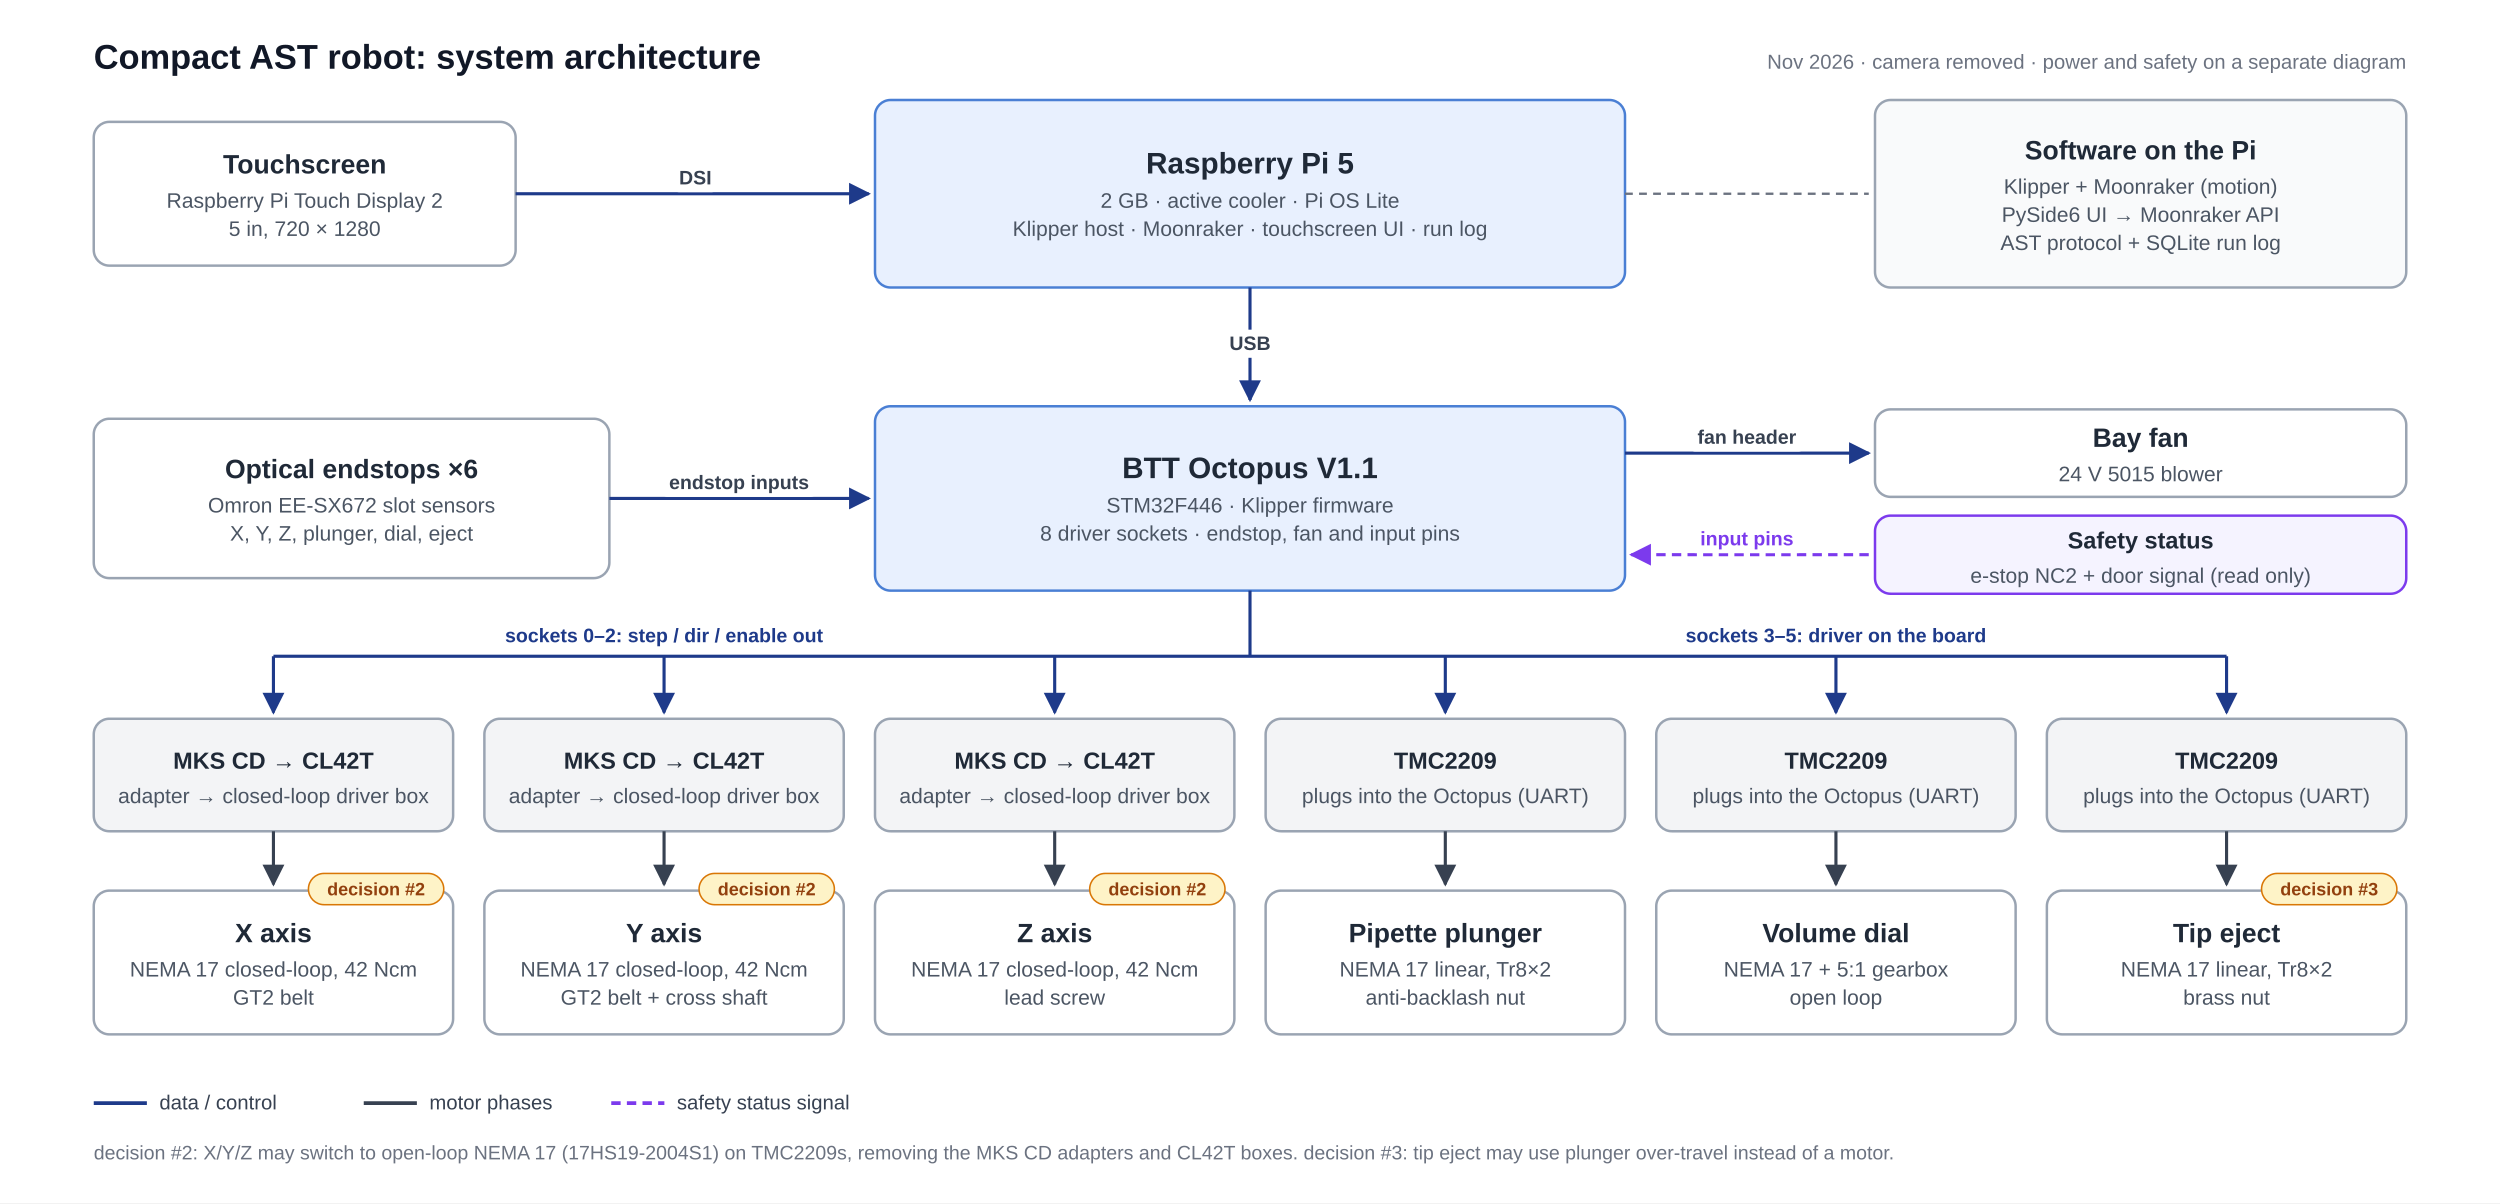
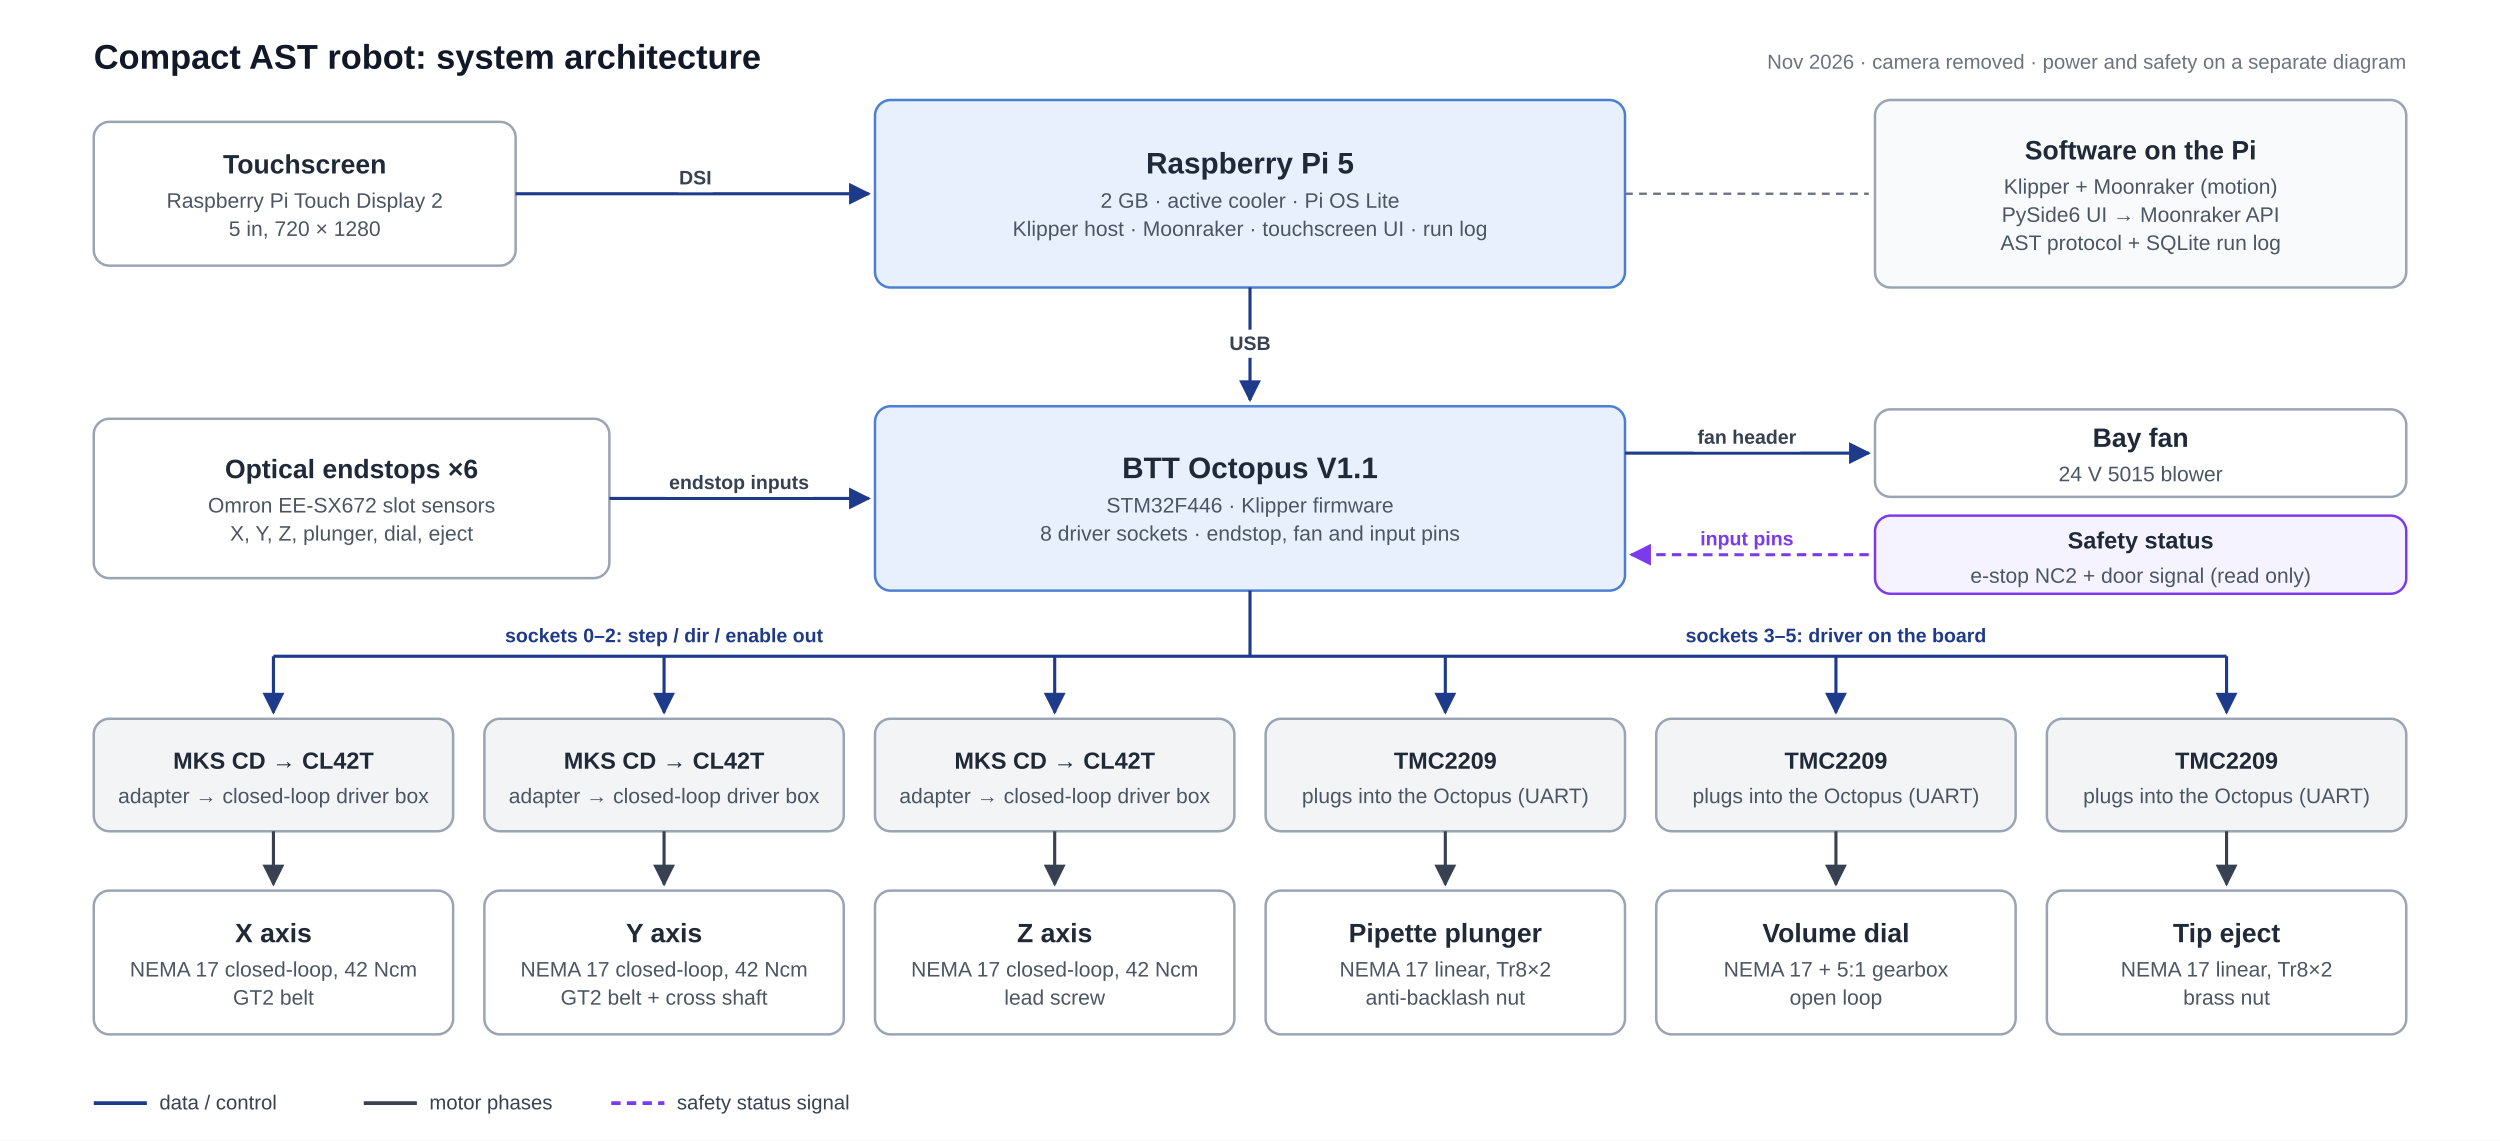
- <svg xmlns="http://www.w3.org/2000/svg" viewBox="0 0 1600 770" width="1600" height="770" font-family="Arial, Helvetica, sans-serif">
+ <svg xmlns="http://www.w3.org/2000/svg" viewBox="0 0 1600 730" width="1600" height="730" font-family="Arial, Helvetica, sans-serif">
  <defs>
    <marker id="a1e3a8a" viewBox="0 0 10 10" refX="9" refY="5" markerWidth="7" markerHeight="7" orient="auto-start-reverse">
      <path d="M0,0 L10,5 L0,10 z" fill="#1e3a8a" />
    </marker>
    <marker id="ac62828" viewBox="0 0 10 10" refX="9" refY="5" markerWidth="7" markerHeight="7" orient="auto-start-reverse">
      <path d="M0,0 L10,5 L0,10 z" fill="#c62828" />
    </marker>
    <marker id="ae07b00" viewBox="0 0 10 10" refX="9" refY="5" markerWidth="7" markerHeight="7" orient="auto-start-reverse">
      <path d="M0,0 L10,5 L0,10 z" fill="#e07b00" />
    </marker>
    <marker id="a7c3aed" viewBox="0 0 10 10" refX="9" refY="5" markerWidth="7" markerHeight="7" orient="auto-start-reverse">
      <path d="M0,0 L10,5 L0,10 z" fill="#7c3aed" />
    </marker>
    <marker id="a374151" viewBox="0 0 10 10" refX="9" refY="5" markerWidth="7" markerHeight="7" orient="auto-start-reverse">
      <path d="M0,0 L10,5 L0,10 z" fill="#374151" />
    </marker>
    <marker id="a6b7280" viewBox="0 0 10 10" refX="9" refY="5" markerWidth="7" markerHeight="7" orient="auto-start-reverse">
      <path d="M0,0 L10,5 L0,10 z" fill="#6b7280" />
    </marker>
  </defs>
-   <rect width="1600" height="770" fill="#ffffff" />
+   <rect width="1600" height="730" fill="#ffffff" />
  <text x="60" y="44" font-size="22" font-weight="700" fill="#111827">Compact AST robot: system architecture</text>
  <text x="1540" y="44" text-anchor="end" font-size="13" fill="#6b7280">Nov 2026 · camera removed · power and safety on a separate diagram</text>
  <rect x="60" y="78" width="270" height="92" rx="10" fill="#ffffff" stroke="#9aa4b2" stroke-width="1.6" />
  <text x="195.0" y="111.0" text-anchor="middle" font-size="17" font-weight="700" fill="#1f2937">Touchscreen</text>
  <text x="195.0" y="133.0" text-anchor="middle" font-size="13.5" fill="#4b5563">Raspberry Pi Touch Display 2</text>
  <text x="195.0" y="151.0" text-anchor="middle" font-size="13.5" fill="#4b5563">5 in, 720 × 1280</text>
  <rect x="560" y="64" width="480" height="120" rx="10" fill="#e8f0fe" stroke="#4a7fd4" stroke-width="1.6" />
  <text x="800.0" y="111.0" text-anchor="middle" font-size="19" font-weight="700" fill="#1f2937">Raspberry Pi 5</text>
  <text x="800.0" y="133.0" text-anchor="middle" font-size="13.5" fill="#4b5563">2 GB · active cooler · Pi OS Lite</text>
  <text x="800.0" y="151.0" text-anchor="middle" font-size="13.5" fill="#4b5563">Klipper host · Moonraker · touchscreen UI · run log</text>
  <rect x="1200" y="64" width="340" height="120" rx="10" fill="#f9fafb" stroke="#9aa4b2" stroke-width="1.6" />
  <text x="1370.0" y="102.0" text-anchor="middle" font-size="17" font-weight="700" fill="#1f2937">Software on the Pi</text>
  <text x="1370.0" y="124.0" text-anchor="middle" font-size="13.5" fill="#4b5563">Klipper + Moonraker (motion)</text>
  <text x="1370.0" y="142.0" text-anchor="middle" font-size="13.5" fill="#4b5563">PySide6 UI → Moonraker API</text>
  <text x="1370.0" y="160.0" text-anchor="middle" font-size="13.5" fill="#4b5563">AST protocol + SQLite run log</text>
  <path d="M330,124 L556,124" fill="none" stroke="#1e3a8a" stroke-width="2" marker-end="url(#a1e3a8a)" />
  <rect x="430.4" y="105" width="29.2" height="18" rx="4" fill="#ffffff" />
  <text x="445" y="118" text-anchor="middle" font-size="12.5" font-weight="600" fill="#374151">DSI</text>
  <path d="M1040,124 L1196,124" fill="none" stroke="#6b7280" stroke-width="1.5" stroke-dasharray="5 4" />
  <path d="M800,184 L800,256" fill="none" stroke="#1e3a8a" stroke-width="2" marker-end="url(#a1e3a8a)" />
  <rect x="785.4" y="211" width="29.2" height="18" rx="4" fill="#ffffff" />
  <text x="800" y="224" text-anchor="middle" font-size="12.5" font-weight="600" fill="#374151">USB</text>
  <rect x="560" y="260" width="480" height="118" rx="10" fill="#e8f0fe" stroke="#4a7fd4" stroke-width="1.6" />
  <text x="800.0" y="306.0" text-anchor="middle" font-size="19" font-weight="700" fill="#1f2937">BTT Octopus V1.1</text>
  <text x="800.0" y="328.0" text-anchor="middle" font-size="13.5" fill="#4b5563">STM32F446 · Klipper firmware</text>
  <text x="800.0" y="346.0" text-anchor="middle" font-size="13.5" fill="#4b5563">8 driver sockets · endstop, fan and input pins</text>
  <rect x="60" y="268" width="330" height="102" rx="10" fill="#ffffff" stroke="#9aa4b2" stroke-width="1.6" />
  <text x="225.0" y="306.0" text-anchor="middle" font-size="17" font-weight="700" fill="#1f2937">Optical endstops ×6</text>
  <text x="225.0" y="328.0" text-anchor="middle" font-size="13.5" fill="#4b5563">Omron EE-SX672 slot sensors</text>
  <text x="225.0" y="346.0" text-anchor="middle" font-size="13.5" fill="#4b5563">X, Y, Z, plunger, dial, eject</text>
  <path d="M390,319 L556,319" fill="none" stroke="#1e3a8a" stroke-width="2" marker-end="url(#a1e3a8a)" />
  <rect x="423.2" y="300" width="99.6" height="18" rx="4" fill="#ffffff" />
  <text x="473" y="313" text-anchor="middle" font-size="12.5" font-weight="600" fill="#374151">endstop inputs</text>
  <rect x="1200" y="262" width="340" height="56" rx="10" fill="#ffffff" stroke="#9aa4b2" stroke-width="1.6" />
  <text x="1370.0" y="286.0" text-anchor="middle" font-size="17" font-weight="700" fill="#1f2937">Bay fan</text>
  <text x="1370.0" y="308.0" text-anchor="middle" font-size="13.5" fill="#4b5563">24 V 5015 blower</text>
  <path d="M1040,290 L1196,290" fill="none" stroke="#1e3a8a" stroke-width="2" marker-end="url(#a1e3a8a)" />
  <rect x="1081.0" y="271" width="74.0" height="18" rx="4" fill="#ffffff" />
  <text x="1118" y="284" text-anchor="middle" font-size="12.5" font-weight="600" fill="#374151">fan header</text>
  <rect x="1200" y="330" width="340" height="50" rx="10" fill="#f5f3ff" stroke="#7c3aed" stroke-width="1.6" />
  <text x="1370.0" y="351.0" text-anchor="middle" font-size="15" font-weight="700" fill="#1f2937">Safety status</text>
  <text x="1370.0" y="373.0" text-anchor="middle" font-size="13.5" fill="#4b5563">e-stop NC2 + door signal (read only)</text>
  <path d="M1196,355 L1044,355" fill="none" stroke="#7c3aed" stroke-width="2" stroke-dasharray="6 4" marker-end="url(#a7c3aed)" />
  <rect x="1081.0" y="336" width="74.0" height="18" rx="4" fill="#ffffff" />
  <text x="1118" y="349" text-anchor="middle" font-size="12.5" font-weight="600" fill="#7c3aed">input pins</text>
  <path d="M800,378 L800,420" fill="none" stroke="#1e3a8a" stroke-width="2" />
  <path d="M175,420 L1425,420" fill="none" stroke="#1e3a8a" stroke-width="2" />
  <path d="M175,420 L175,456" fill="none" stroke="#1e3a8a" stroke-width="2" marker-end="url(#a1e3a8a)" />
  <path d="M425,420 L425,456" fill="none" stroke="#1e3a8a" stroke-width="2" marker-end="url(#a1e3a8a)" />
  <path d="M675,420 L675,456" fill="none" stroke="#1e3a8a" stroke-width="2" marker-end="url(#a1e3a8a)" />
  <path d="M925,420 L925,456" fill="none" stroke="#1e3a8a" stroke-width="2" marker-end="url(#a1e3a8a)" />
  <path d="M1175,420 L1175,456" fill="none" stroke="#1e3a8a" stroke-width="2" marker-end="url(#a1e3a8a)" />
  <path d="M1425,420 L1425,456" fill="none" stroke="#1e3a8a" stroke-width="2" marker-end="url(#a1e3a8a)" />
  <rect x="304.8" y="398" width="240.4" height="18" rx="4" fill="#ffffff" />
  <text x="425" y="411" text-anchor="middle" font-size="12.5" font-weight="600" fill="#1e3a8a">sockets 0–2: step / dir / enable out</text>
  <rect x="1067.6" y="398" width="214.8" height="18" rx="4" fill="#ffffff" />
  <text x="1175" y="411" text-anchor="middle" font-size="12.5" font-weight="600" fill="#1e3a8a">sockets 3–5: driver on the board</text>
  <rect x="60" y="460" width="230" height="72" rx="10" fill="#f3f4f6" stroke="#9aa4b2" stroke-width="1.6" />
  <text x="175.0" y="492.0" text-anchor="middle" font-size="15" font-weight="700" fill="#1f2937">MKS CD → CL42T</text>
  <text x="175.0" y="514.0" text-anchor="middle" font-size="13.5" fill="#4b5563">adapter → closed-loop driver box</text>
  <rect x="310" y="460" width="230" height="72" rx="10" fill="#f3f4f6" stroke="#9aa4b2" stroke-width="1.6" />
  <text x="425.0" y="492.0" text-anchor="middle" font-size="15" font-weight="700" fill="#1f2937">MKS CD → CL42T</text>
  <text x="425.0" y="514.0" text-anchor="middle" font-size="13.5" fill="#4b5563">adapter → closed-loop driver box</text>
  <rect x="560" y="460" width="230" height="72" rx="10" fill="#f3f4f6" stroke="#9aa4b2" stroke-width="1.6" />
  <text x="675.0" y="492.0" text-anchor="middle" font-size="15" font-weight="700" fill="#1f2937">MKS CD → CL42T</text>
  <text x="675.0" y="514.0" text-anchor="middle" font-size="13.5" fill="#4b5563">adapter → closed-loop driver box</text>
  <rect x="810" y="460" width="230" height="72" rx="10" fill="#f3f4f6" stroke="#9aa4b2" stroke-width="1.6" />
  <text x="925.0" y="492.0" text-anchor="middle" font-size="15" font-weight="700" fill="#1f2937">TMC2209</text>
  <text x="925.0" y="514.0" text-anchor="middle" font-size="13.5" fill="#4b5563">plugs into the Octopus (UART)</text>
  <rect x="1060" y="460" width="230" height="72" rx="10" fill="#f3f4f6" stroke="#9aa4b2" stroke-width="1.6" />
  <text x="1175.0" y="492.0" text-anchor="middle" font-size="15" font-weight="700" fill="#1f2937">TMC2209</text>
  <text x="1175.0" y="514.0" text-anchor="middle" font-size="13.5" fill="#4b5563">plugs into the Octopus (UART)</text>
  <rect x="1310" y="460" width="230" height="72" rx="10" fill="#f3f4f6" stroke="#9aa4b2" stroke-width="1.6" />
  <text x="1425.0" y="492.0" text-anchor="middle" font-size="15" font-weight="700" fill="#1f2937">TMC2209</text>
  <text x="1425.0" y="514.0" text-anchor="middle" font-size="13.5" fill="#4b5563">plugs into the Octopus (UART)</text>
  <path d="M175,532 L175,566" fill="none" stroke="#374151" stroke-width="2" marker-end="url(#a374151)" />
  <path d="M425,532 L425,566" fill="none" stroke="#374151" stroke-width="2" marker-end="url(#a374151)" />
  <path d="M675,532 L675,566" fill="none" stroke="#374151" stroke-width="2" marker-end="url(#a374151)" />
  <path d="M925,532 L925,566" fill="none" stroke="#374151" stroke-width="2" marker-end="url(#a374151)" />
  <path d="M1175,532 L1175,566" fill="none" stroke="#374151" stroke-width="2" marker-end="url(#a374151)" />
  <path d="M1425,532 L1425,566" fill="none" stroke="#374151" stroke-width="2" marker-end="url(#a374151)" />
  <rect x="60" y="570" width="230" height="92" rx="10" fill="#ffffff" stroke="#9aa4b2" stroke-width="1.6" />
  <text x="175.0" y="603.0" text-anchor="middle" font-size="17" font-weight="700" fill="#1f2937">X axis</text>
  <text x="175.0" y="625.0" text-anchor="middle" font-size="13.5" fill="#4b5563">NEMA 17 closed-loop, 42 Ncm</text>
  <text x="175.0" y="643.0" text-anchor="middle" font-size="13.5" fill="#4b5563">GT2 belt</text>
-   <rect x="197.4" y="559" width="86.6" height="20" rx="10" fill="#fef3c7" stroke="#d97706" />
-   <text x="240.7" y="573" text-anchor="middle" font-size="11.5" font-weight="700" fill="#92400e">decision #2</text>
  <rect x="310" y="570" width="230" height="92" rx="10" fill="#ffffff" stroke="#9aa4b2" stroke-width="1.6" />
  <text x="425.0" y="603.0" text-anchor="middle" font-size="17" font-weight="700" fill="#1f2937">Y axis</text>
  <text x="425.0" y="625.0" text-anchor="middle" font-size="13.5" fill="#4b5563">NEMA 17 closed-loop, 42 Ncm</text>
  <text x="425.0" y="643.0" text-anchor="middle" font-size="13.5" fill="#4b5563">GT2 belt + cross shaft</text>
-   <rect x="447.4" y="559" width="86.6" height="20" rx="10" fill="#fef3c7" stroke="#d97706" />
-   <text x="490.7" y="573" text-anchor="middle" font-size="11.5" font-weight="700" fill="#92400e">decision #2</text>
  <rect x="560" y="570" width="230" height="92" rx="10" fill="#ffffff" stroke="#9aa4b2" stroke-width="1.6" />
  <text x="675.0" y="603.0" text-anchor="middle" font-size="17" font-weight="700" fill="#1f2937">Z axis</text>
  <text x="675.0" y="625.0" text-anchor="middle" font-size="13.5" fill="#4b5563">NEMA 17 closed-loop, 42 Ncm</text>
  <text x="675.0" y="643.0" text-anchor="middle" font-size="13.5" fill="#4b5563">lead screw</text>
-   <rect x="697.4" y="559" width="86.6" height="20" rx="10" fill="#fef3c7" stroke="#d97706" />
-   <text x="740.7" y="573" text-anchor="middle" font-size="11.5" font-weight="700" fill="#92400e">decision #2</text>
  <rect x="810" y="570" width="230" height="92" rx="10" fill="#ffffff" stroke="#9aa4b2" stroke-width="1.6" />
  <text x="925.0" y="603.0" text-anchor="middle" font-size="17" font-weight="700" fill="#1f2937">Pipette plunger</text>
  <text x="925.0" y="625.0" text-anchor="middle" font-size="13.5" fill="#4b5563">NEMA 17 linear, Tr8×2</text>
  <text x="925.0" y="643.0" text-anchor="middle" font-size="13.5" fill="#4b5563">anti-backlash nut</text>
  <rect x="1060" y="570" width="230" height="92" rx="10" fill="#ffffff" stroke="#9aa4b2" stroke-width="1.6" />
  <text x="1175.0" y="603.0" text-anchor="middle" font-size="17" font-weight="700" fill="#1f2937">Volume dial</text>
  <text x="1175.0" y="625.0" text-anchor="middle" font-size="13.5" fill="#4b5563">NEMA 17 + 5:1 gearbox</text>
  <text x="1175.0" y="643.0" text-anchor="middle" font-size="13.5" fill="#4b5563">open loop</text>
  <rect x="1310" y="570" width="230" height="92" rx="10" fill="#ffffff" stroke="#9aa4b2" stroke-width="1.6" />
  <text x="1425.0" y="603.0" text-anchor="middle" font-size="17" font-weight="700" fill="#1f2937">Tip eject</text>
  <text x="1425.0" y="625.0" text-anchor="middle" font-size="13.5" fill="#4b5563">NEMA 17 linear, Tr8×2</text>
  <text x="1425.0" y="643.0" text-anchor="middle" font-size="13.5" fill="#4b5563">brass nut</text>
-   <rect x="1447.4" y="559" width="86.6" height="20" rx="10" fill="#fef3c7" stroke="#d97706" />
-   <text x="1490.7" y="573" text-anchor="middle" font-size="11.5" font-weight="700" fill="#92400e">decision #3</text>
  <line x1="60" y1="706" x2="94" y2="706" stroke="#1e3a8a" stroke-width="2.4" />
  <text x="102" y="710" font-size="13" fill="#374151">data / control</text>
  <line x1="232.8" y1="706" x2="266.8" y2="706" stroke="#374151" stroke-width="2.4" />
  <text x="274.8" y="710" font-size="13" fill="#374151">motor phases</text>
  <line x1="391.2" y1="706" x2="425.2" y2="706" stroke="#7c3aed" stroke-width="2.4" stroke-dasharray="6 4" />
  <text x="433.2" y="710" font-size="13" fill="#374151">safety status signal</text>
-   <text x="60" y="742" font-size="12.5" fill="#6b7280">decision #2: X/Y/Z may switch to open-loop NEMA 17 (17HS19-2004S1) on TMC2209s, removing the MKS CD adapters and CL42T boxes. decision #3: tip eject may use plunger over-travel instead of a motor.</text>
</svg>
